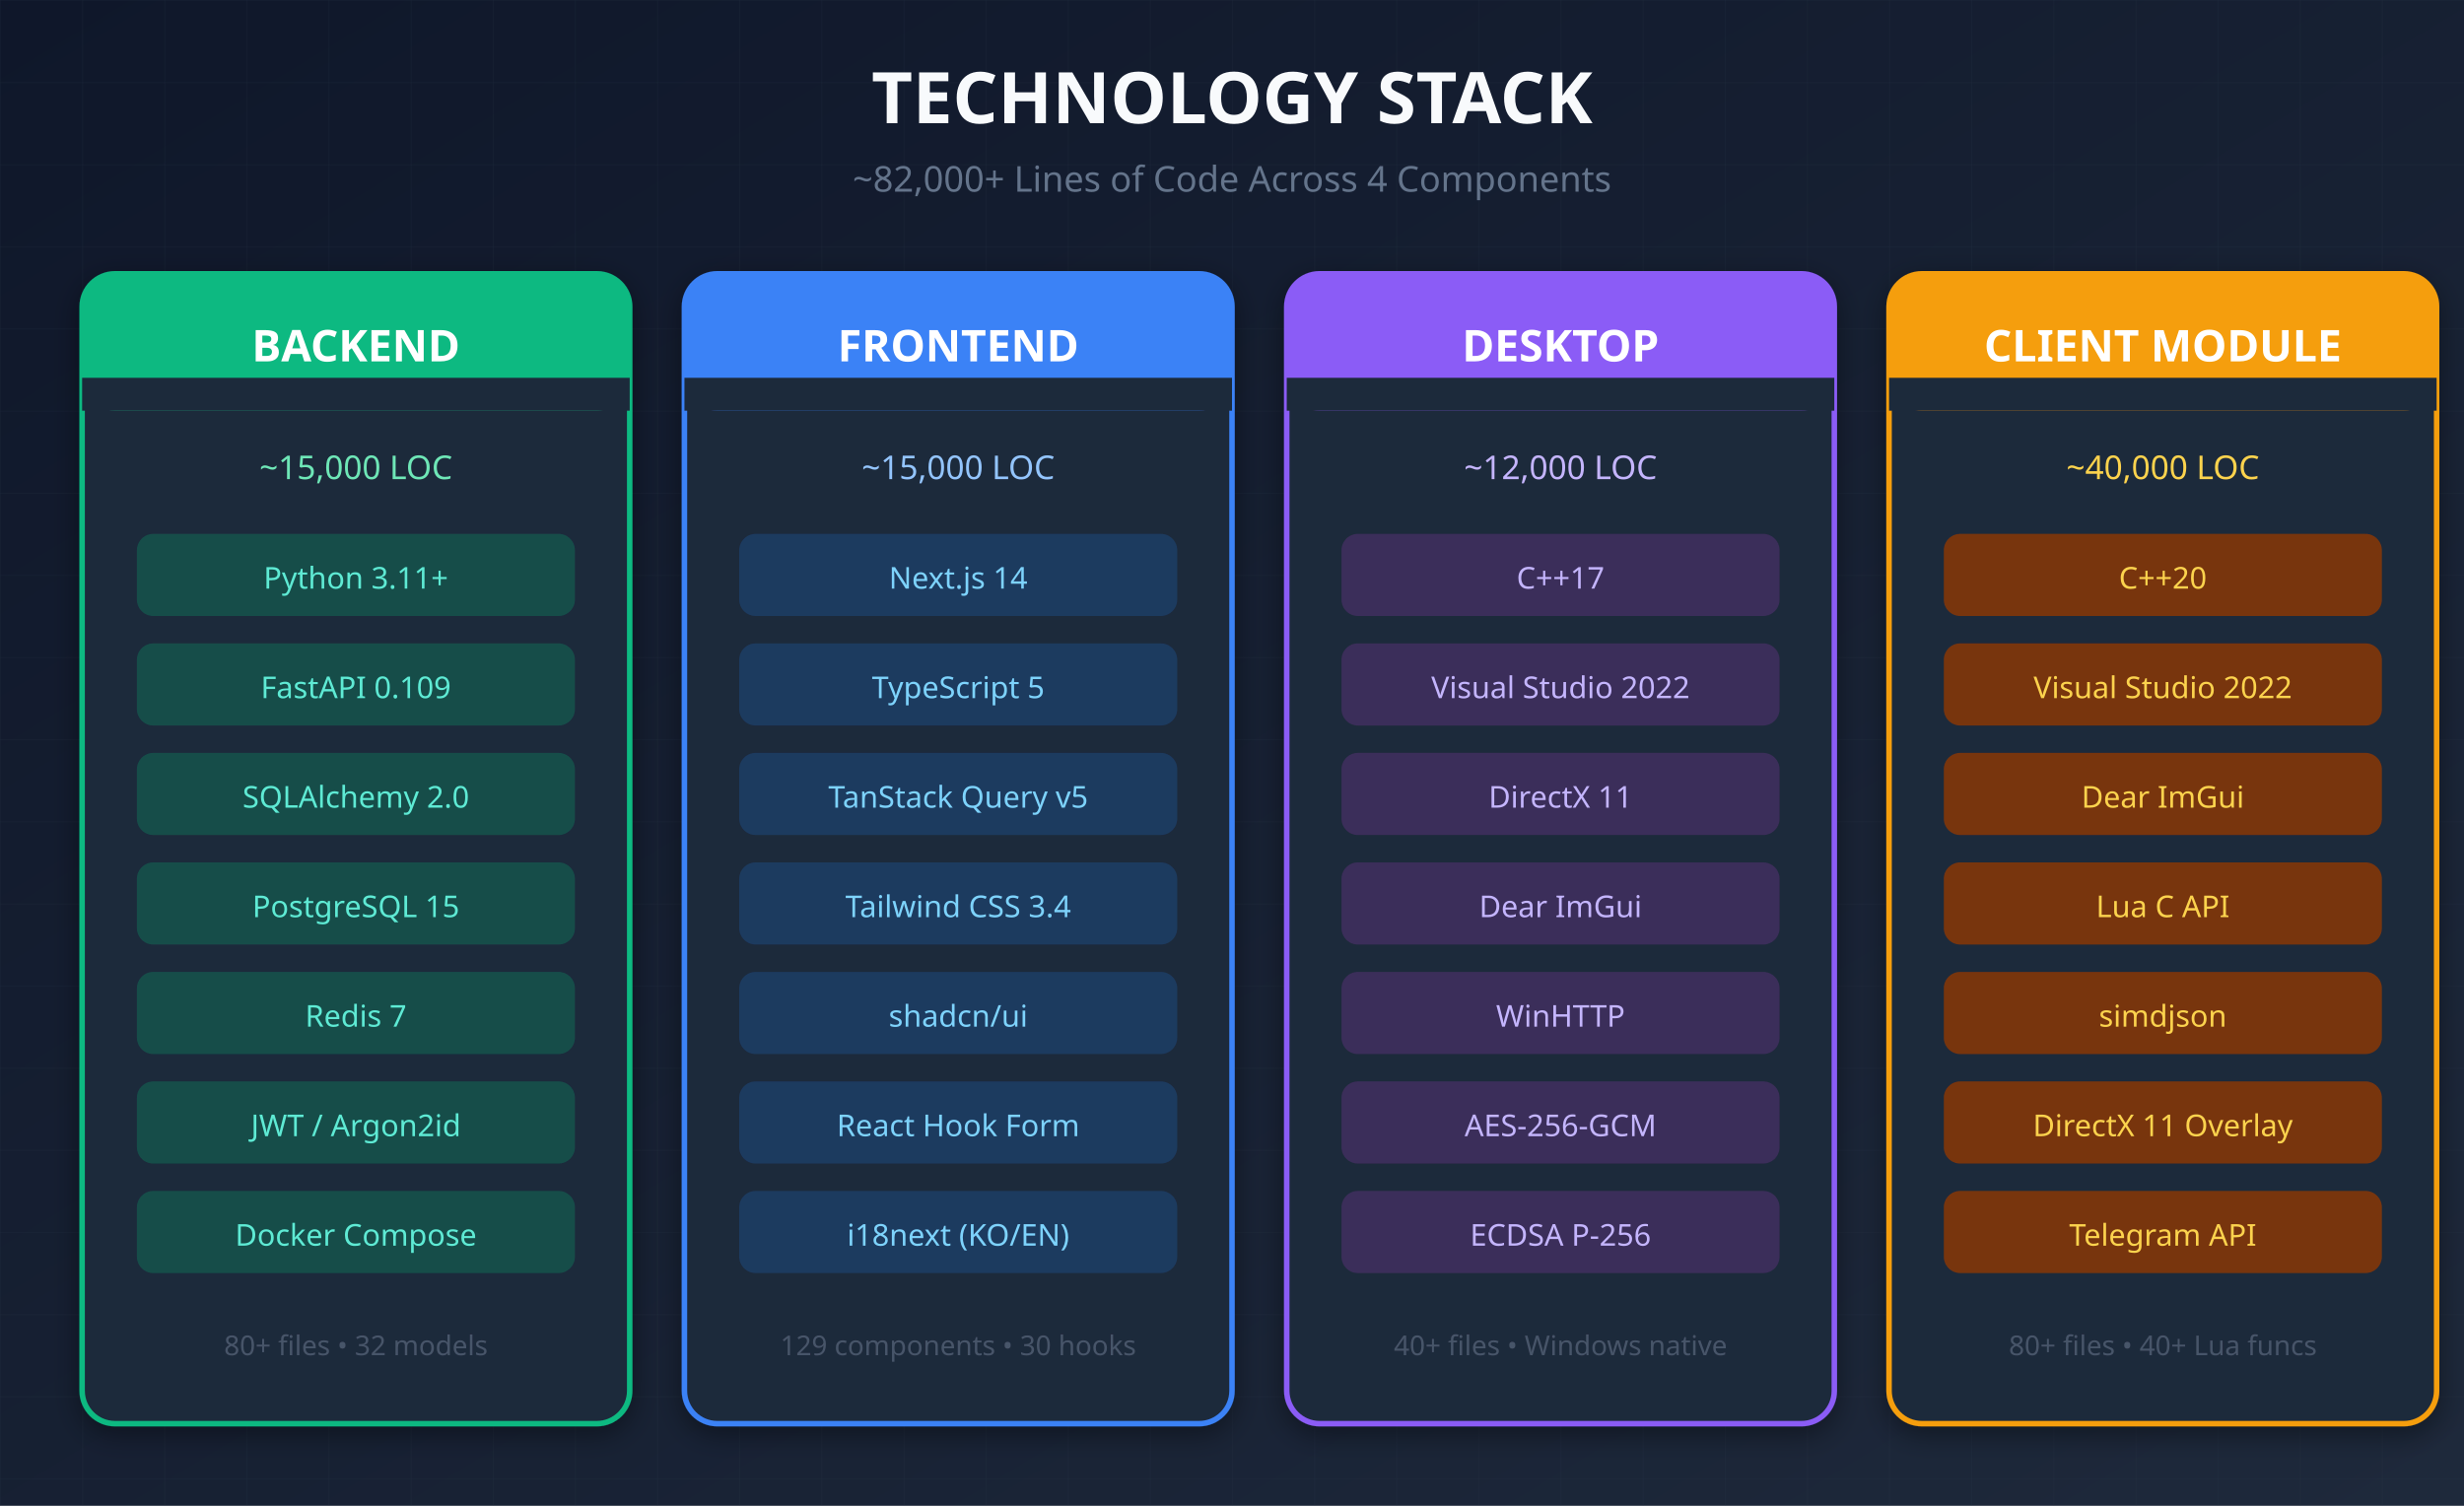
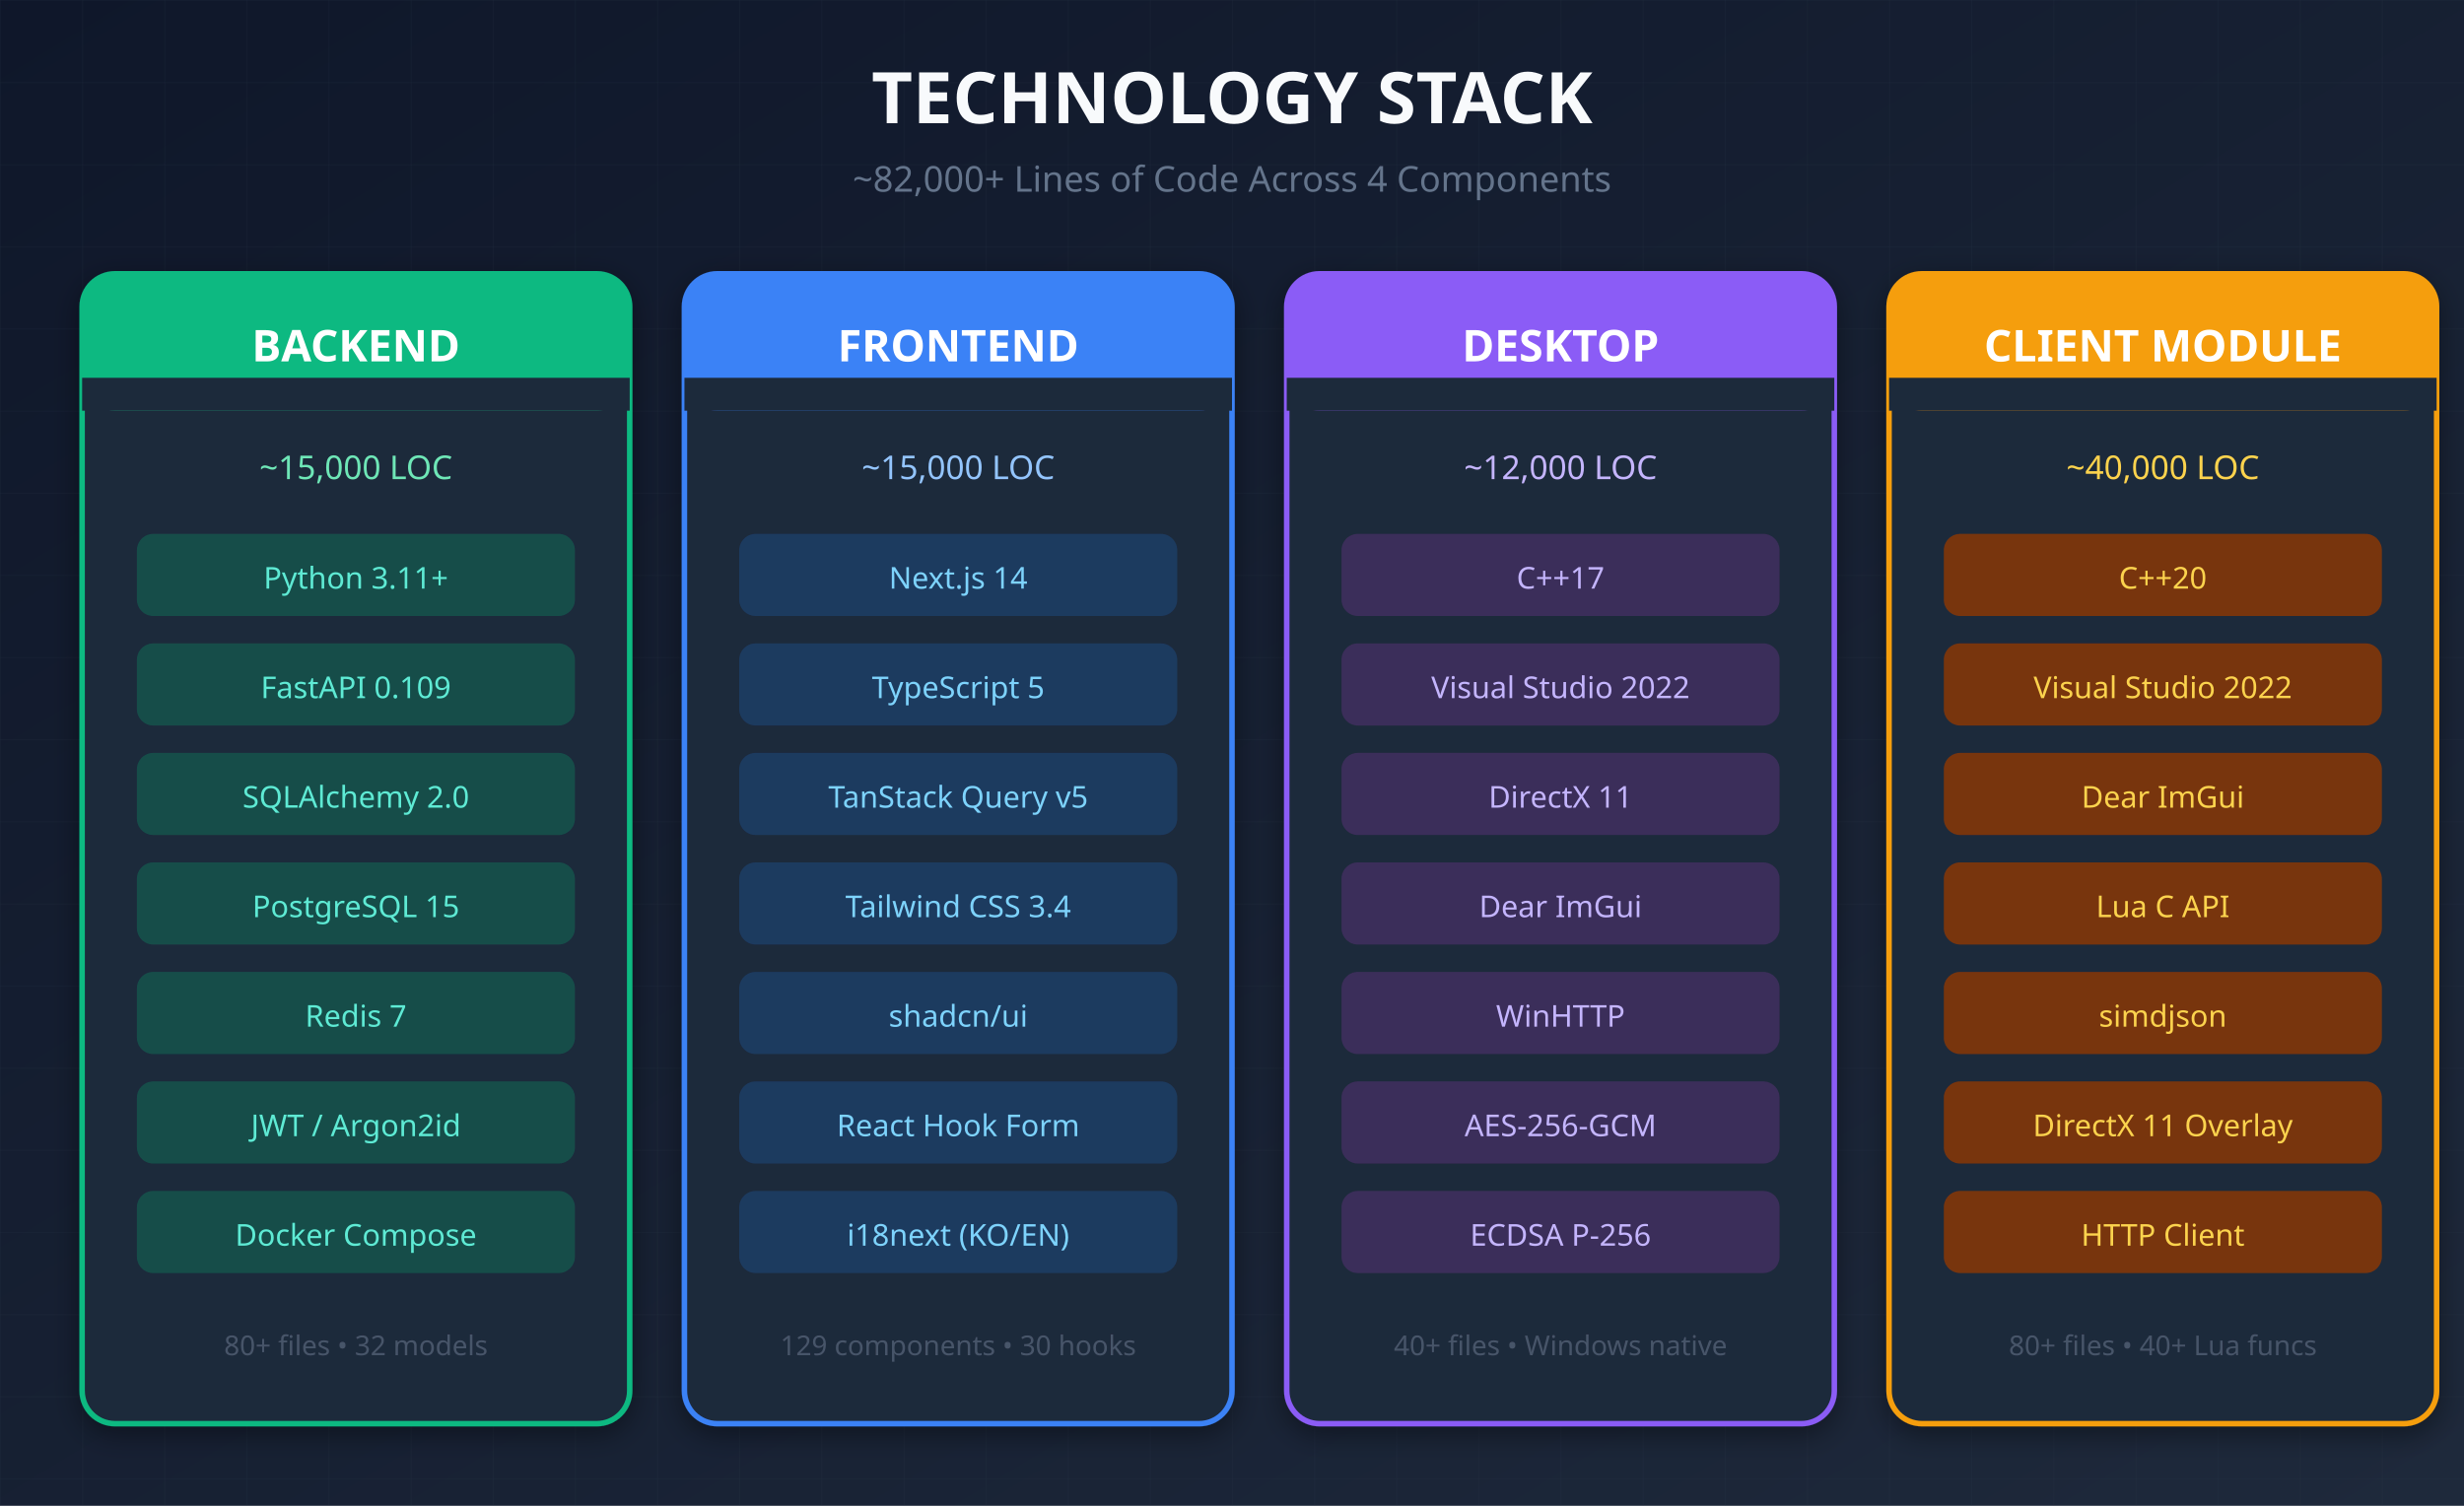
<svg xmlns="http://www.w3.org/2000/svg" viewBox="0 0 900 550">
  <defs>
    <linearGradient id="bgGrad7" x1="0%" y1="0%" x2="100%" y2="100%">
      <stop offset="0%" style="stop-color:#0f172a" />
      <stop offset="100%" style="stop-color:#1e293b" />
    </linearGradient>
    <filter id="shadow7" x="-20%" y="-20%" width="140%" height="140%">
      <feDropShadow dx="0" dy="3" stdDeviation="5" flood-color="#000" flood-opacity="0.4" />
    </filter>
  </defs>
  <rect width="900" height="550" fill="url(#bgGrad7)" />
  <pattern id="grid7" width="30" height="30" patternUnits="userSpaceOnUse">
    <path d="M 30 0 L 0 0 0 30" fill="none" stroke="#334155" stroke-width="0.3" opacity="0.3" />
  </pattern>
  <rect width="900" height="550" fill="url(#grid7)" />
  <text x="450" y="45" text-anchor="middle" fill="#f8fafc" font-family="Segoe UI, sans-serif" font-size="26" font-weight="bold">TECHNOLOGY STACK</text>
  <text x="450" y="70" text-anchor="middle" fill="#64748b" font-family="Segoe UI, sans-serif" font-size="13">~82,000+ Lines of Code Across 4 Components</text>
  <g filter="url(#shadow7)">
    <rect x="30" y="100" width="200" height="420" rx="12" fill="#1e293b" stroke="#10b981" stroke-width="2" />
    <rect x="30" y="100" width="200" height="50" rx="12" fill="#10b981" />
    <rect x="30" y="138" width="200" height="12" fill="#1e293b" />
    <text x="130" y="132" text-anchor="middle" fill="#fff" font-family="Segoe UI, sans-serif" font-size="16" font-weight="bold">BACKEND</text>
    <text x="130" y="175" text-anchor="middle" fill="#6ee7b7" font-family="Segoe UI, sans-serif" font-size="12">~15,000 LOC</text>
    <rect x="50" y="195" width="160" height="30" rx="6" fill="#134e4a" />
    <text x="130" y="215" text-anchor="middle" fill="#5eead4" font-family="Segoe UI, sans-serif" font-size="11">Python 3.11+</text>
    <rect x="50" y="235" width="160" height="30" rx="6" fill="#134e4a" />
    <text x="130" y="255" text-anchor="middle" fill="#5eead4" font-family="Segoe UI, sans-serif" font-size="11">FastAPI 0.109</text>
    <rect x="50" y="275" width="160" height="30" rx="6" fill="#134e4a" />
    <text x="130" y="295" text-anchor="middle" fill="#5eead4" font-family="Segoe UI, sans-serif" font-size="11">SQLAlchemy 2.0</text>
    <rect x="50" y="315" width="160" height="30" rx="6" fill="#134e4a" />
    <text x="130" y="335" text-anchor="middle" fill="#5eead4" font-family="Segoe UI, sans-serif" font-size="11">PostgreSQL 15</text>
    <rect x="50" y="355" width="160" height="30" rx="6" fill="#134e4a" />
    <text x="130" y="375" text-anchor="middle" fill="#5eead4" font-family="Segoe UI, sans-serif" font-size="11">Redis 7</text>
    <rect x="50" y="395" width="160" height="30" rx="6" fill="#134e4a" />
    <text x="130" y="415" text-anchor="middle" fill="#5eead4" font-family="Segoe UI, sans-serif" font-size="11">JWT / Argon2id</text>
    <rect x="50" y="435" width="160" height="30" rx="6" fill="#134e4a" />
    <text x="130" y="455" text-anchor="middle" fill="#5eead4" font-family="Segoe UI, sans-serif" font-size="11">Docker Compose</text>
    <text x="130" y="495" text-anchor="middle" fill="#475569" font-family="Segoe UI, sans-serif" font-size="10">80+ files • 32 models</text>
  </g>
  <g filter="url(#shadow7)">
    <rect x="250" y="100" width="200" height="420" rx="12" fill="#1e293b" stroke="#3b82f6" stroke-width="2" />
    <rect x="250" y="100" width="200" height="50" rx="12" fill="#3b82f6" />
    <rect x="250" y="138" width="200" height="12" fill="#1e293b" />
    <text x="350" y="132" text-anchor="middle" fill="#fff" font-family="Segoe UI, sans-serif" font-size="16" font-weight="bold">FRONTEND</text>
    <text x="350" y="175" text-anchor="middle" fill="#93c5fd" font-family="Segoe UI, sans-serif" font-size="12">~15,000 LOC</text>
    <rect x="270" y="195" width="160" height="30" rx="6" fill="#1e3a5f" />
    <text x="350" y="215" text-anchor="middle" fill="#7dd3fc" font-family="Segoe UI, sans-serif" font-size="11">Next.js 14</text>
    <rect x="270" y="235" width="160" height="30" rx="6" fill="#1e3a5f" />
    <text x="350" y="255" text-anchor="middle" fill="#7dd3fc" font-family="Segoe UI, sans-serif" font-size="11">TypeScript 5</text>
    <rect x="270" y="275" width="160" height="30" rx="6" fill="#1e3a5f" />
    <text x="350" y="295" text-anchor="middle" fill="#7dd3fc" font-family="Segoe UI, sans-serif" font-size="11">TanStack Query v5</text>
    <rect x="270" y="315" width="160" height="30" rx="6" fill="#1e3a5f" />
    <text x="350" y="335" text-anchor="middle" fill="#7dd3fc" font-family="Segoe UI, sans-serif" font-size="11">Tailwind CSS 3.4</text>
    <rect x="270" y="355" width="160" height="30" rx="6" fill="#1e3a5f" />
    <text x="350" y="375" text-anchor="middle" fill="#7dd3fc" font-family="Segoe UI, sans-serif" font-size="11">shadcn/ui</text>
    <rect x="270" y="395" width="160" height="30" rx="6" fill="#1e3a5f" />
    <text x="350" y="415" text-anchor="middle" fill="#7dd3fc" font-family="Segoe UI, sans-serif" font-size="11">React Hook Form</text>
    <rect x="270" y="435" width="160" height="30" rx="6" fill="#1e3a5f" />
    <text x="350" y="455" text-anchor="middle" fill="#7dd3fc" font-family="Segoe UI, sans-serif" font-size="11">i18next (KO/EN)</text>
    <text x="350" y="495" text-anchor="middle" fill="#475569" font-family="Segoe UI, sans-serif" font-size="10">129 components • 30 hooks</text>
  </g>
  <g filter="url(#shadow7)">
    <rect x="470" y="100" width="200" height="420" rx="12" fill="#1e293b" stroke="#8b5cf6" stroke-width="2" />
    <rect x="470" y="100" width="200" height="50" rx="12" fill="#8b5cf6" />
    <rect x="470" y="138" width="200" height="12" fill="#1e293b" />
    <text x="570" y="132" text-anchor="middle" fill="#fff" font-family="Segoe UI, sans-serif" font-size="16" font-weight="bold">DESKTOP</text>
    <text x="570" y="175" text-anchor="middle" fill="#c4b5fd" font-family="Segoe UI, sans-serif" font-size="12">~12,000 LOC</text>
    <rect x="490" y="195" width="160" height="30" rx="6" fill="#3b2e5a" />
    <text x="570" y="215" text-anchor="middle" fill="#c4b5fd" font-family="Segoe UI, sans-serif" font-size="11">C++17</text>
    <rect x="490" y="235" width="160" height="30" rx="6" fill="#3b2e5a" />
    <text x="570" y="255" text-anchor="middle" fill="#c4b5fd" font-family="Segoe UI, sans-serif" font-size="11">Visual Studio 2022</text>
    <rect x="490" y="275" width="160" height="30" rx="6" fill="#3b2e5a" />
    <text x="570" y="295" text-anchor="middle" fill="#c4b5fd" font-family="Segoe UI, sans-serif" font-size="11">DirectX 11</text>
    <rect x="490" y="315" width="160" height="30" rx="6" fill="#3b2e5a" />
    <text x="570" y="335" text-anchor="middle" fill="#c4b5fd" font-family="Segoe UI, sans-serif" font-size="11">Dear ImGui</text>
    <rect x="490" y="355" width="160" height="30" rx="6" fill="#3b2e5a" />
    <text x="570" y="375" text-anchor="middle" fill="#c4b5fd" font-family="Segoe UI, sans-serif" font-size="11">WinHTTP</text>
    <rect x="490" y="395" width="160" height="30" rx="6" fill="#3b2e5a" />
    <text x="570" y="415" text-anchor="middle" fill="#c4b5fd" font-family="Segoe UI, sans-serif" font-size="11">AES-256-GCM</text>
    <rect x="490" y="435" width="160" height="30" rx="6" fill="#3b2e5a" />
    <text x="570" y="455" text-anchor="middle" fill="#c4b5fd" font-family="Segoe UI, sans-serif" font-size="11">ECDSA P-256</text>
    <text x="570" y="495" text-anchor="middle" fill="#475569" font-family="Segoe UI, sans-serif" font-size="10">40+ files • Windows native</text>
  </g>
  <g filter="url(#shadow7)">
    <rect x="690" y="100" width="200" height="420" rx="12" fill="#1e293b" stroke="#f59e0b" stroke-width="2" />
    <rect x="690" y="100" width="200" height="50" rx="12" fill="#f59e0b" />
    <rect x="690" y="138" width="200" height="12" fill="#1e293b" />
    <text x="790" y="132" text-anchor="middle" fill="#fff" font-family="Segoe UI, sans-serif" font-size="16" font-weight="bold">CLIENT MODULE</text>
    <text x="790" y="175" text-anchor="middle" fill="#fcd34d" font-family="Segoe UI, sans-serif" font-size="12">~40,000 LOC</text>
    <rect x="710" y="195" width="160" height="30" rx="6" fill="#78350f" />
    <text x="790" y="215" text-anchor="middle" fill="#fcd34d" font-family="Segoe UI, sans-serif" font-size="11">C++20</text>
    <rect x="710" y="235" width="160" height="30" rx="6" fill="#78350f" />
    <text x="790" y="255" text-anchor="middle" fill="#fcd34d" font-family="Segoe UI, sans-serif" font-size="11">Visual Studio 2022</text>
    <rect x="710" y="275" width="160" height="30" rx="6" fill="#78350f" />
    <text x="790" y="295" text-anchor="middle" fill="#fcd34d" font-family="Segoe UI, sans-serif" font-size="11">Dear ImGui</text>
    <rect x="710" y="315" width="160" height="30" rx="6" fill="#78350f" />
    <text x="790" y="335" text-anchor="middle" fill="#fcd34d" font-family="Segoe UI, sans-serif" font-size="11">Lua C API</text>
    <rect x="710" y="355" width="160" height="30" rx="6" fill="#78350f" />
    <text x="790" y="375" text-anchor="middle" fill="#fcd34d" font-family="Segoe UI, sans-serif" font-size="11">simdjson</text>
    <rect x="710" y="395" width="160" height="30" rx="6" fill="#78350f" />
    <text x="790" y="415" text-anchor="middle" fill="#fcd34d" font-family="Segoe UI, sans-serif" font-size="11">DirectX 11 Overlay</text>
    <rect x="710" y="435" width="160" height="30" rx="6" fill="#78350f" />
-     <text x="790" y="455" text-anchor="middle" fill="#fcd34d" font-family="Segoe UI, sans-serif" font-size="11">Telegram API</text>
+     <text x="790" y="455" text-anchor="middle" fill="#fcd34d" font-family="Segoe UI, sans-serif" font-size="11">HTTP Client</text>
    <text x="790" y="495" text-anchor="middle" fill="#475569" font-family="Segoe UI, sans-serif" font-size="10">80+ files • 40+ Lua funcs</text>
  </g>
</svg>
